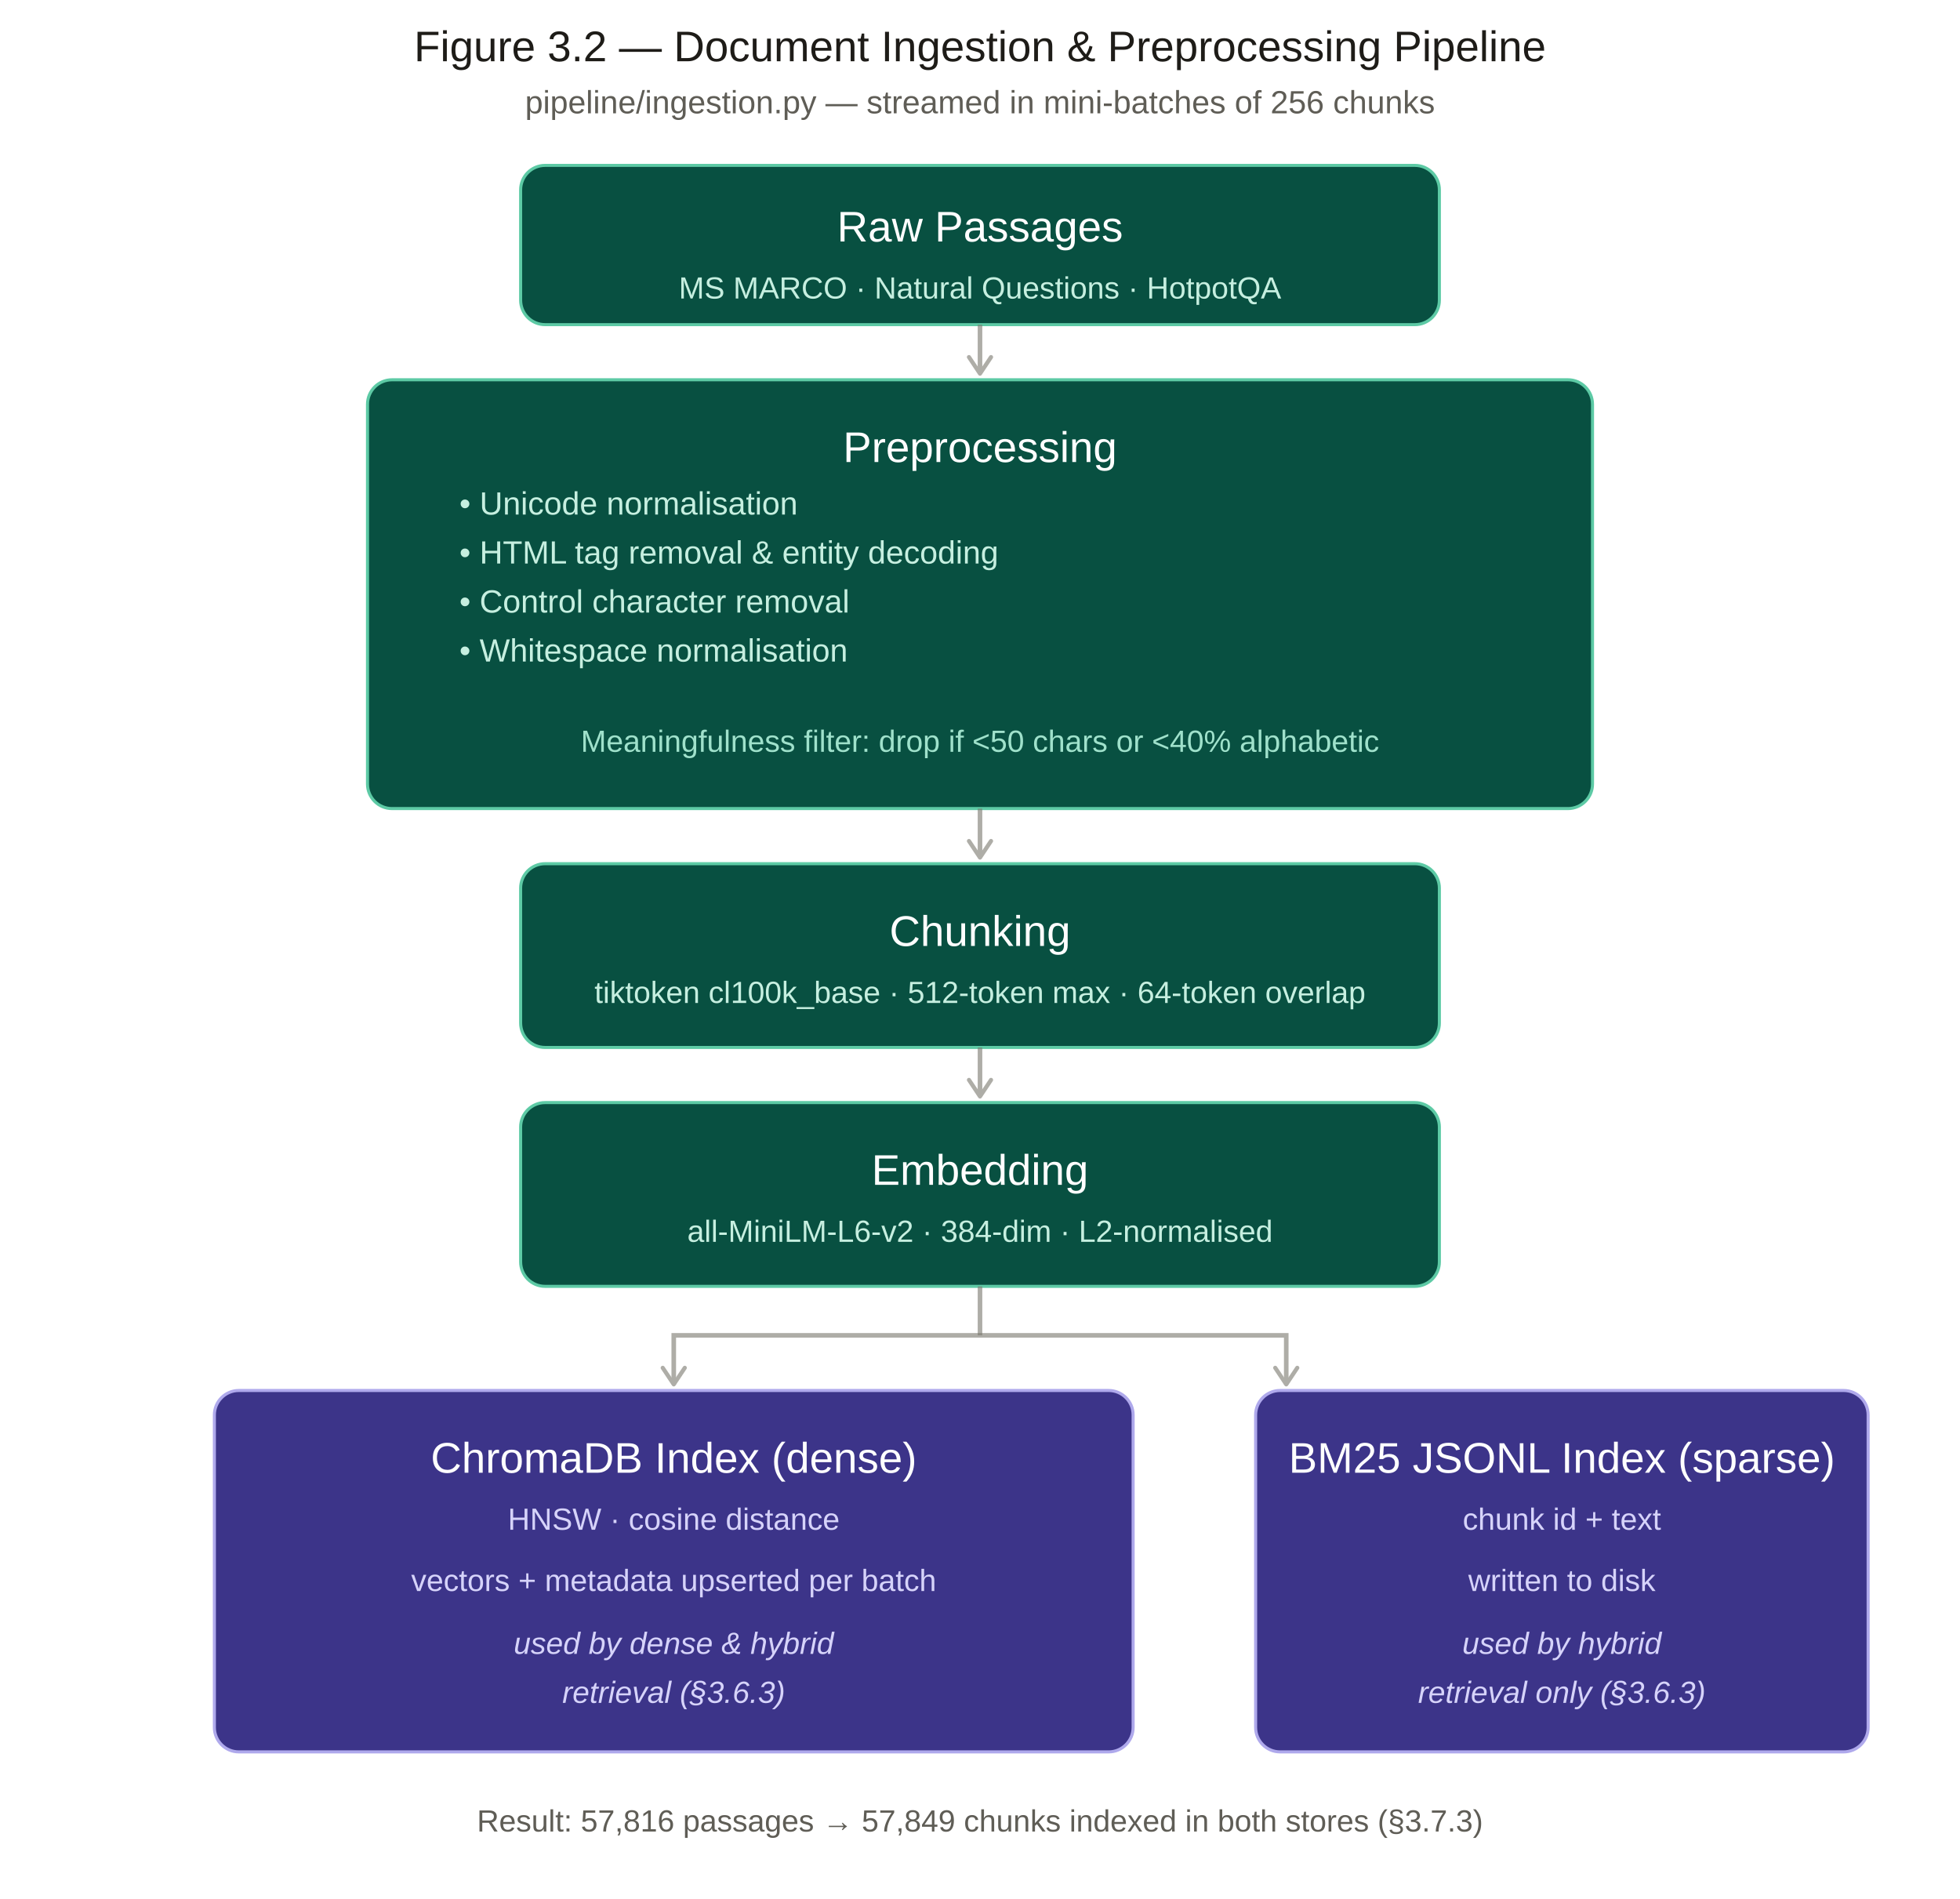
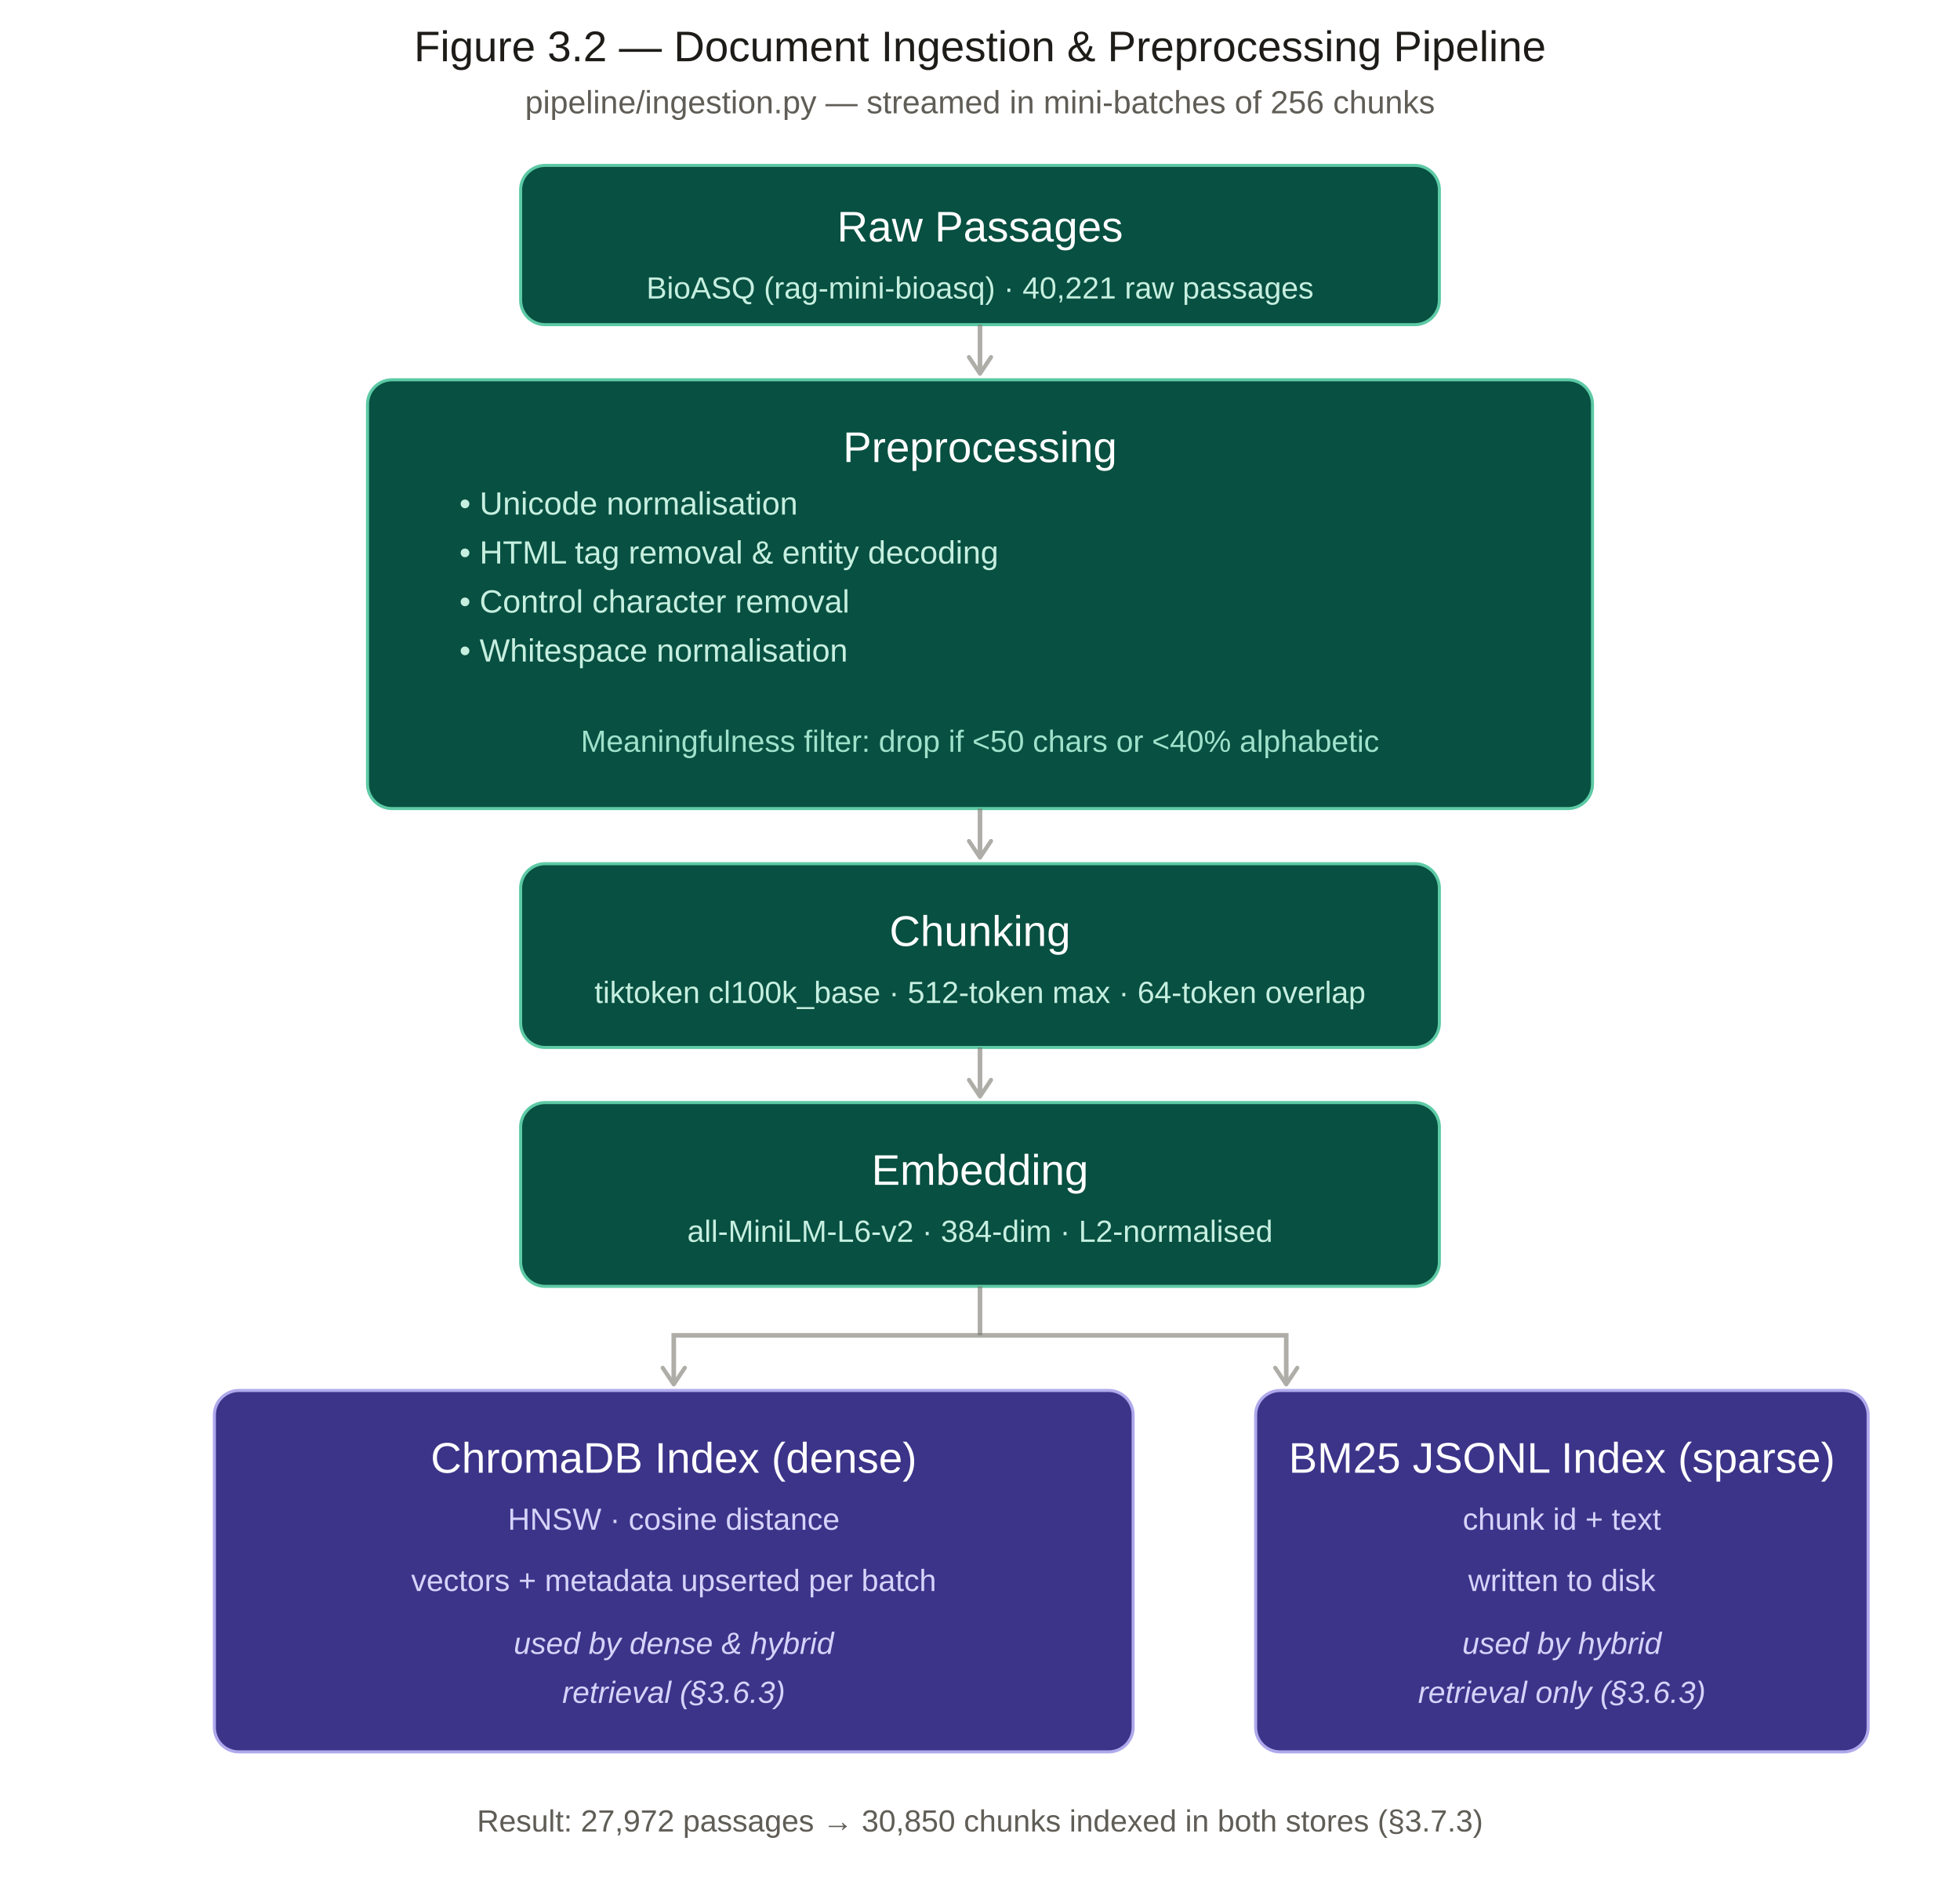
<svg xmlns="http://www.w3.org/2000/svg" width="100%" viewBox="0 0 640 620" role="img">
  <defs>
    <marker id="arrow3" viewBox="0 0 10 10" refX="8" refY="5" markerWidth="6" markerHeight="6" orient="auto-start-reverse">
      <path d="M2 1L8 5L2 9" fill="none" stroke="context-stroke" stroke-width="1.5" stroke-linecap="round" stroke-linejoin="round" />
    </marker>
    <style>
  text { font-family: "Anthropic Sans", -apple-system, BlinkMacSystemFont, "Segoe UI", Arial, sans-serif; }
  .title  { font-size: 14px; font-weight: 500; text-anchor: middle; dominant-baseline: central; }
  .sub    { font-size: 11.5px; font-weight: 400; text-anchor: middle; dominant-baseline: central; }
  .tiny   { font-size: 10px; font-weight: 400; text-anchor: middle; dominant-baseline: central; }
  .item   { font-size: 10.5px; font-weight: 400; }
  .conn   { fill: none; stroke: rgb(120,118,108); stroke-width: 1.5px; }
  .box    { stroke-width: 1px; }
</style>
  </defs>
  <rect x="0" y="0" width="640" height="620" fill="rgb(255,255,255)" />
  <text x="320" y="20" text-anchor="middle" font-size="14" font-weight="500" fill="rgb(30,28,24)">Figure 3.2 — Document Ingestion &amp; Preprocessing Pipeline</text>
  <text x="320" y="37" text-anchor="middle" font-size="10.5" fill="rgb(95,93,86)">pipeline/ingestion.py — streamed in mini-batches of 256 chunks</text>
  <g class="box" fill="rgb(8,80,65)" stroke="rgb(93,202,165)">
    <rect x="170" y="54" width="300" height="52" rx="8" />
  </g>
  <text x="320" y="74" class="title" fill="rgb(255,255,255)">Raw Passages</text>
-   <text x="320" y="94" class="tiny" fill="rgb(198,239,224)">MS MARCO · Natural Questions · HotpotQA</text>
+   <text x="320" y="94" class="tiny" fill="rgb(198,239,224)">BioASQ (rag-mini-bioasq) · 40,221 raw passages</text>
  <line x1="320" y1="106" x2="320" y2="122" class="conn" marker-end="url(#arrow3)" opacity="0.6" />
  <g class="box" fill="rgb(8,80,65)" stroke="rgb(93,202,165)">
    <rect x="120" y="124" width="400" height="140" rx="8" />
  </g>
  <text x="320" y="146" class="title" fill="rgb(255,255,255)">Preprocessing</text>
  <text x="150" y="168" class="item" fill="rgb(198,239,224)">• Unicode normalisation</text>
  <text x="150" y="184" class="item" fill="rgb(198,239,224)">• HTML tag removal &amp; entity decoding</text>
  <text x="150" y="200" class="item" fill="rgb(198,239,224)">• Control character removal</text>
  <text x="150" y="216" class="item" fill="rgb(198,239,224)">• Whitespace normalisation</text>
  <text x="320" y="242" class="tiny" fill="rgb(159,225,203)">Meaningfulness filter: drop if &lt;50 chars or &lt;40% alphabetic</text>
  <line x1="320" y1="264" x2="320" y2="280" class="conn" marker-end="url(#arrow3)" opacity="0.6" />
  <g class="box" fill="rgb(8,80,65)" stroke="rgb(93,202,165)">
    <rect x="170" y="282" width="300" height="60" rx="8" />
  </g>
  <text x="320" y="304" class="title" fill="rgb(255,255,255)">Chunking</text>
  <text x="320" y="324" class="tiny" fill="rgb(198,239,224)">tiktoken cl100k_base · 512-token max · 64-token overlap</text>
  <line x1="320" y1="342" x2="320" y2="358" class="conn" marker-end="url(#arrow3)" opacity="0.6" />
  <g class="box" fill="rgb(8,80,65)" stroke="rgb(93,202,165)">
    <rect x="170" y="360" width="300" height="60" rx="8" />
  </g>
  <text x="320" y="382" class="title" fill="rgb(255,255,255)">Embedding</text>
  <text x="320" y="402" class="tiny" fill="rgb(198,239,224)">all-MiniLM-L6-v2 · 384-dim · L2-normalised</text>
  <line x1="320" y1="420" x2="320" y2="436" class="conn" opacity="0.6" />
  <path d="M320 436 L220 436 L220 452" fill="none" class="conn" marker-end="url(#arrow3)" opacity="0.6" />
  <path d="M320 436 L420 436 L420 452" fill="none" class="conn" marker-end="url(#arrow3)" opacity="0.6" />
  <g class="box" fill="rgb(60,52,137)" stroke="rgb(175,169,236)">
    <rect x="70" y="454" width="300" height="118" rx="8" />
  </g>
  <text x="220" y="476" class="title" fill="rgb(255,255,255)">ChromaDB Index (dense)</text>
  <text x="220" y="496" class="tiny" fill="rgb(214,211,250)">HNSW · cosine distance</text>
  <text x="220" y="516" class="tiny" fill="rgb(214,211,250)">vectors + metadata upserted per batch</text>
  <text x="220" y="540" font-size="10" fill="rgb(214,211,250)" text-anchor="middle" font-style="italic">used by dense &amp; hybrid</text>
  <text x="220" y="556" font-size="10" fill="rgb(214,211,250)" text-anchor="middle" font-style="italic">retrieval (§3.6.3)</text>
  <g class="box" fill="rgb(60,52,137)" stroke="rgb(175,169,236)">
    <rect x="410" y="454" width="200" height="118" rx="8" />
  </g>
  <text x="510" y="476" class="title" fill="rgb(255,255,255)">BM25 JSONL Index (sparse)</text>
  <text x="510" y="496" class="tiny" fill="rgb(214,211,250)">chunk id + text</text>
  <text x="510" y="516" class="tiny" fill="rgb(214,211,250)">written to disk</text>
  <text x="510" y="540" font-size="10" fill="rgb(214,211,250)" text-anchor="middle" font-style="italic">used by hybrid</text>
  <text x="510" y="556" font-size="10" fill="rgb(214,211,250)" text-anchor="middle" font-style="italic">retrieval only (§3.6.3)</text>
-   <text x="320" y="598" text-anchor="middle" font-size="10" fill="rgb(95,93,86)">Result: 57,816 passages → 57,849 chunks indexed in both stores (§3.7.3)</text>
+   <text x="320" y="598" text-anchor="middle" font-size="10" fill="rgb(95,93,86)">Result: 27,972 passages → 30,850 chunks indexed in both stores (§3.7.3)</text>
</svg>
